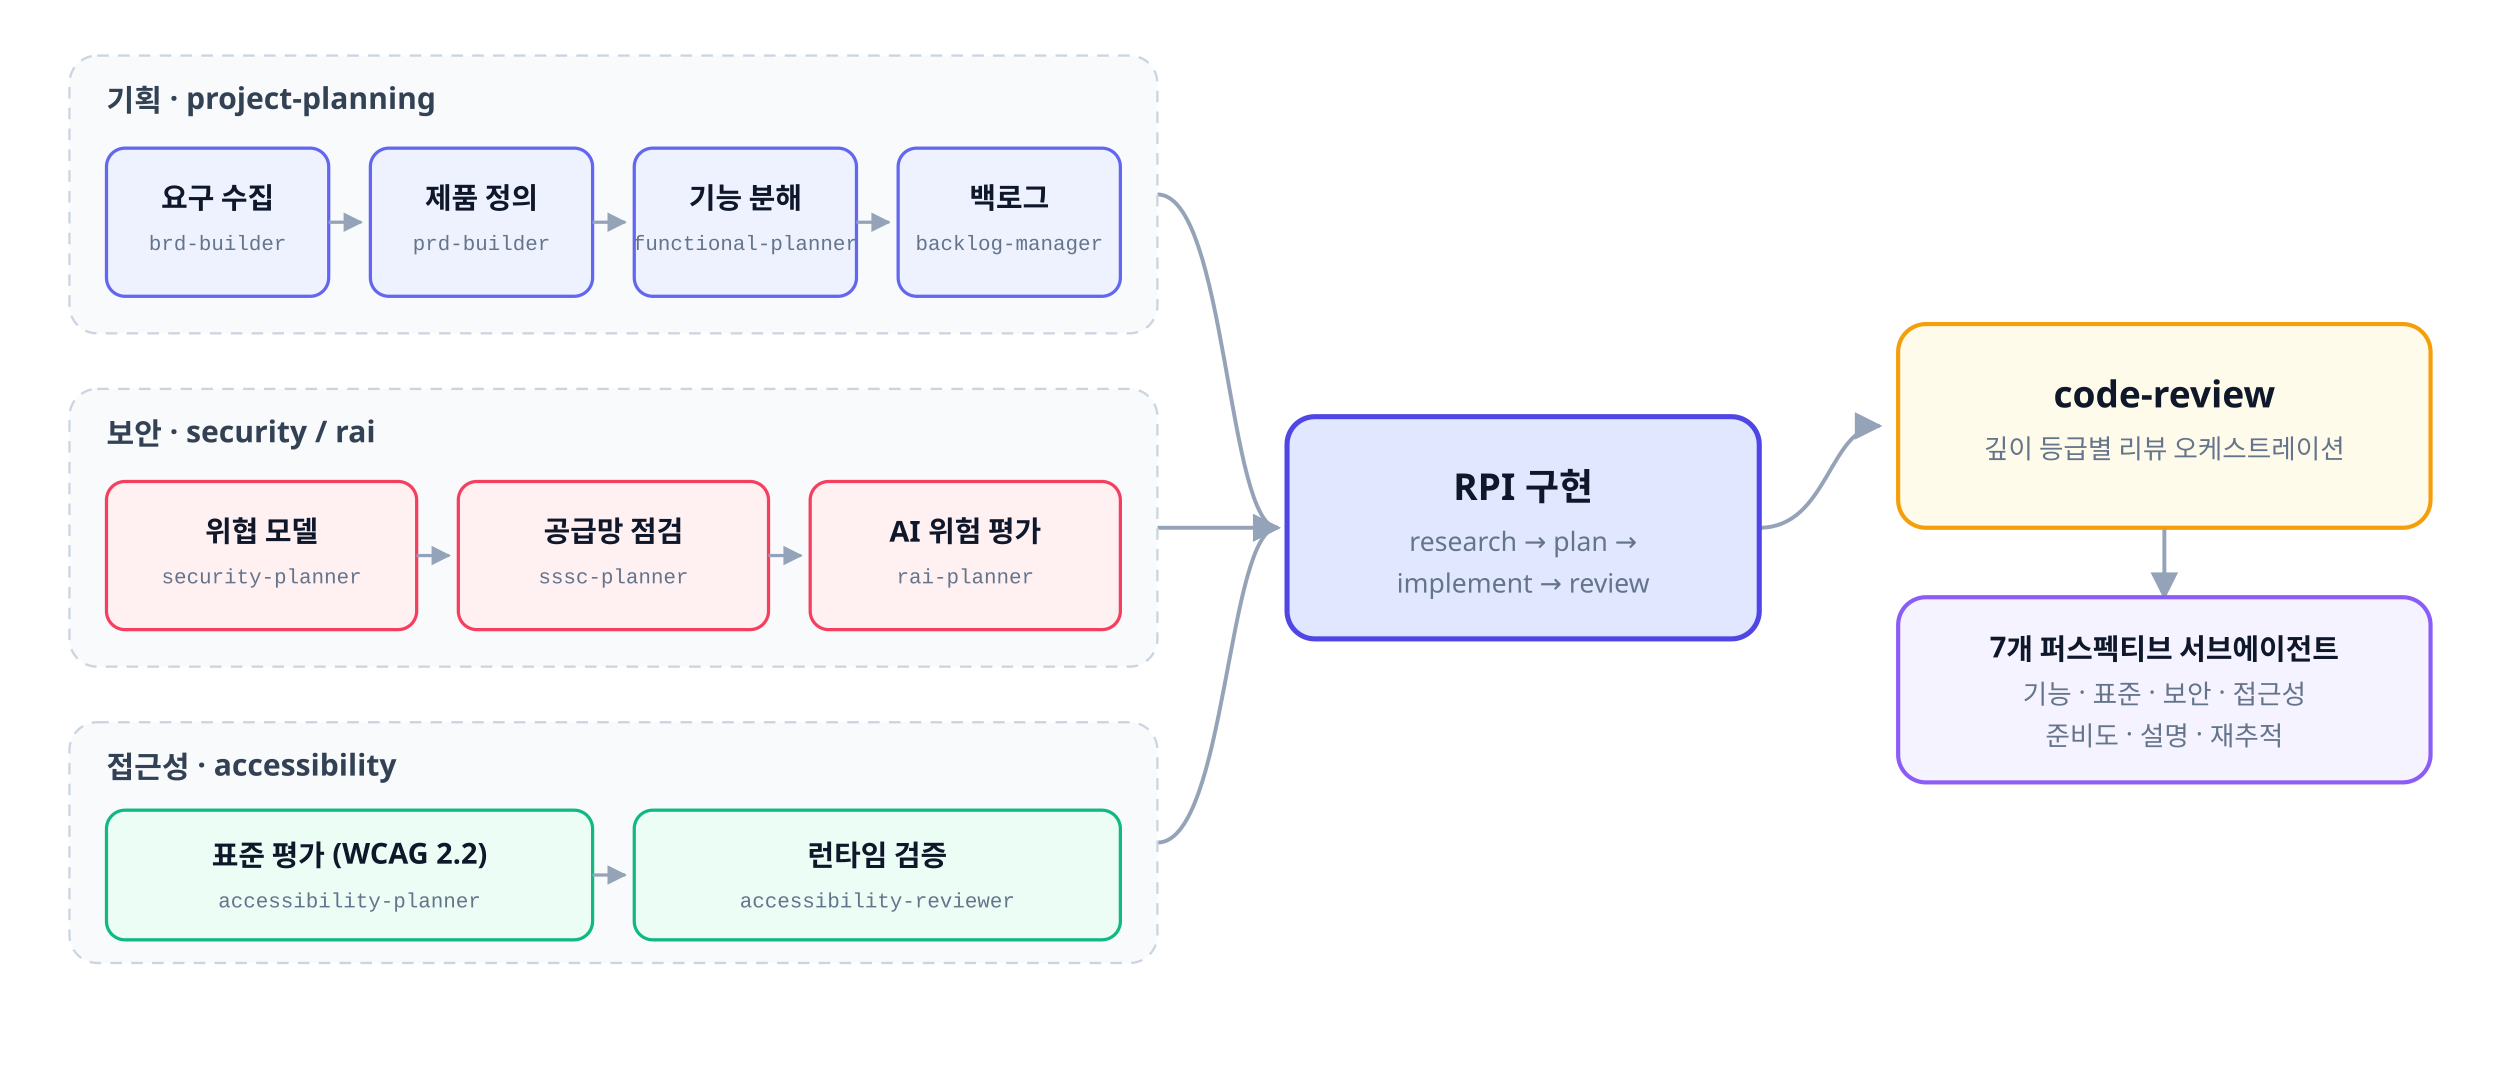
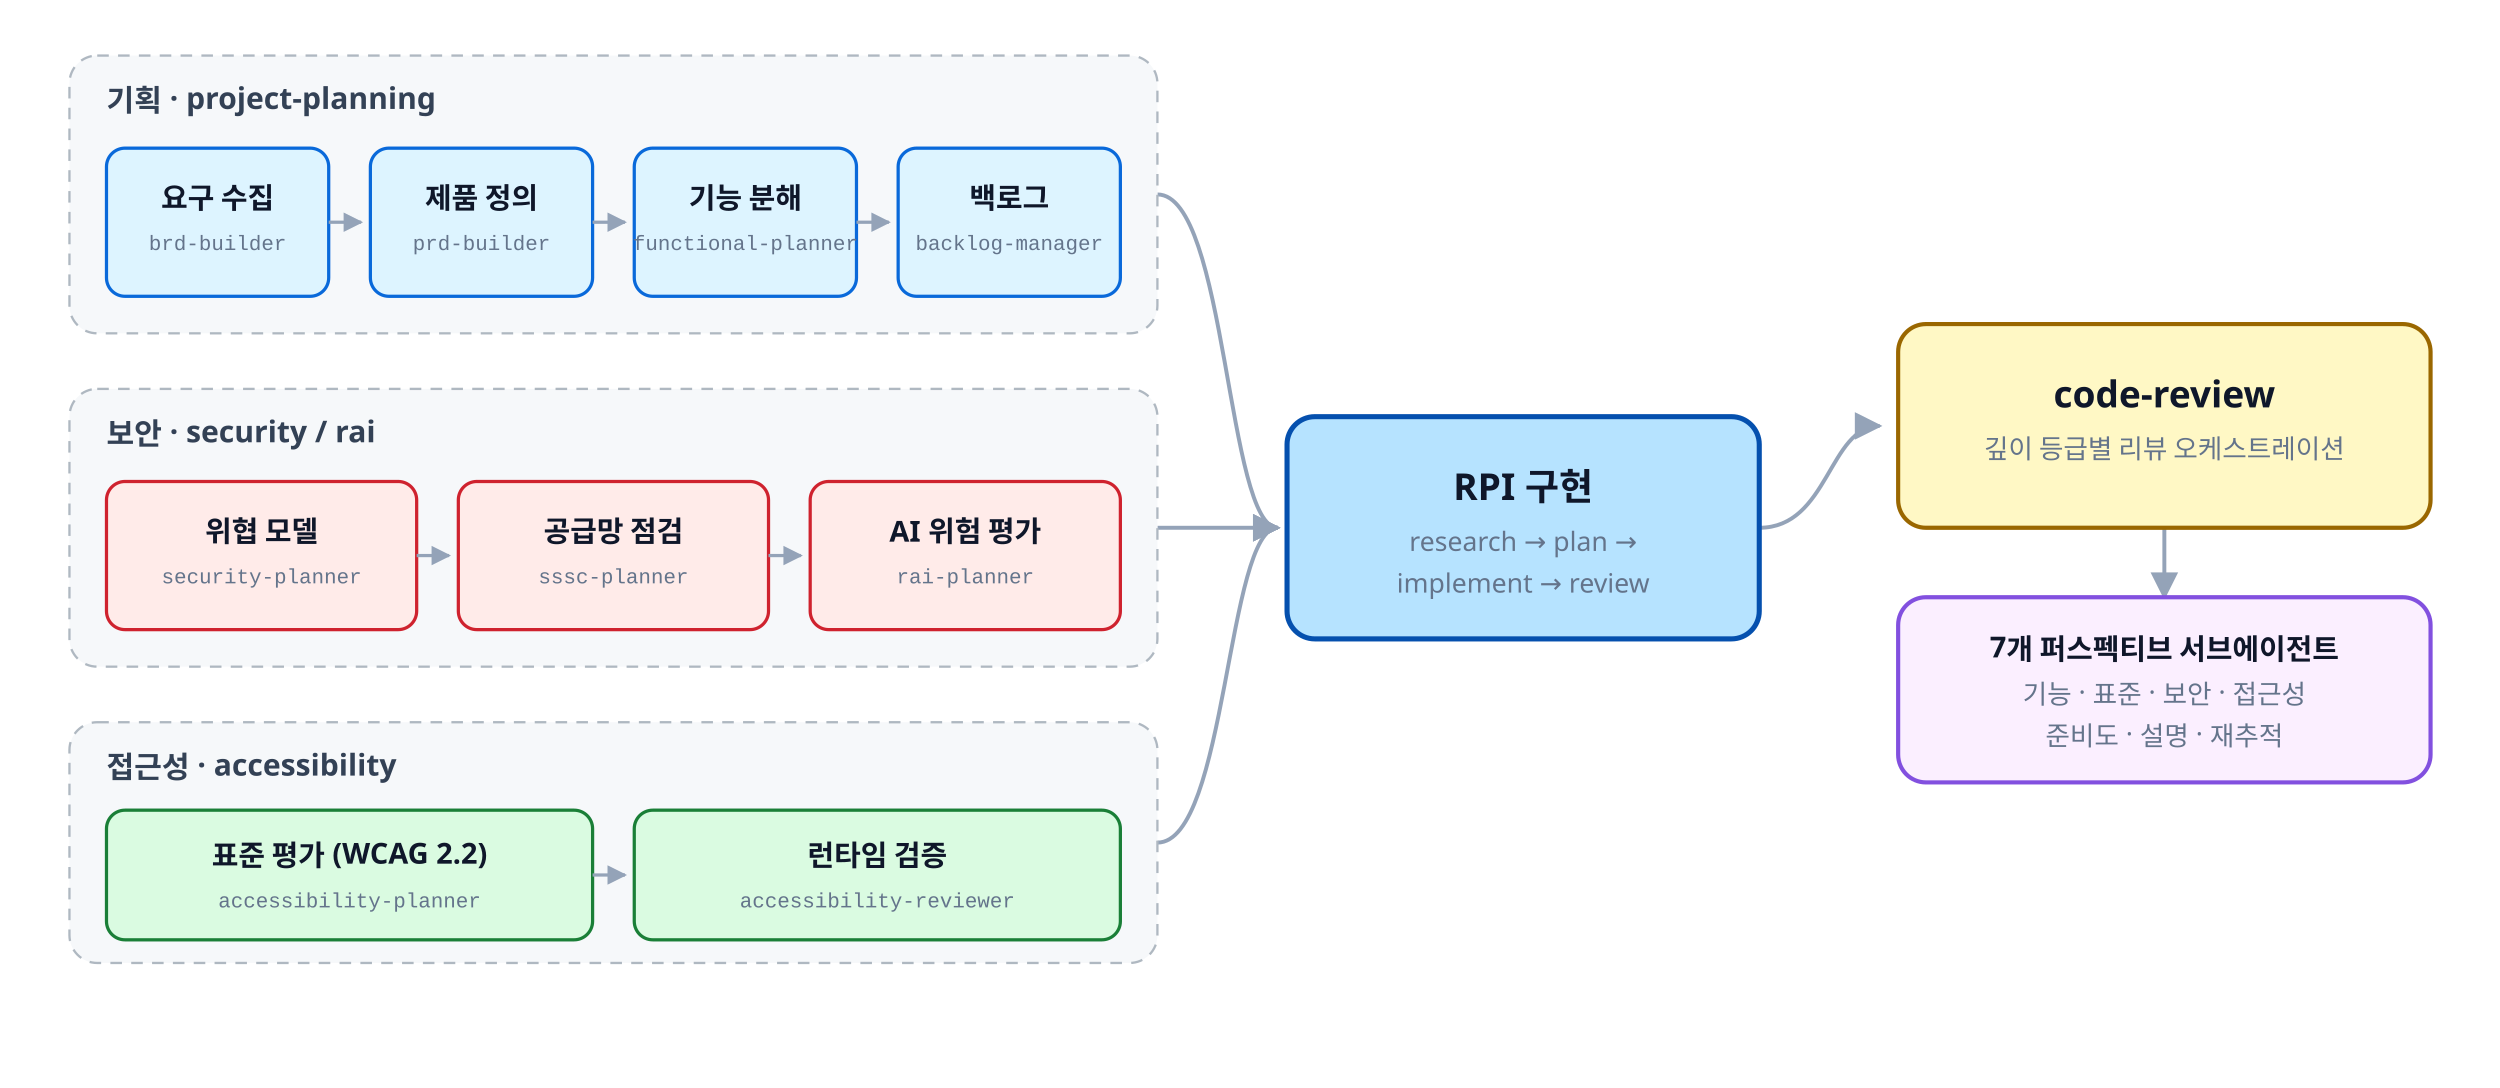
<svg xmlns="http://www.w3.org/2000/svg" viewBox="0 0 1080 470" width="1080" height="470" role="img" aria-labelledby="t d">
  <defs>
    <marker id="arrow" viewBox="0 0 10 10" refX="9" refY="5" markerWidth="7" markerHeight="7" orient="auto-start-reverse">
      <path d="M0 0 L10 5 L0 10 z" fill="#94a3b8" />
    </marker>
    <marker id="arrowS" viewBox="0 0 10 10" refX="9" refY="5" markerWidth="6" markerHeight="6" orient="auto-start-reverse">
      <path d="M0 0 L10 5 L0 10 z" fill="#94a3b8" />
    </marker>
    <style>
      text { font-family: 'Segoe UI','Malgun Gothic','Apple SD Gothic Neo','Noto Sans KR',sans-serif; }
      .pt { font-size: 13px; font-weight: 700; fill: #334155; }
      .c { font-size: 12.5px; font-weight: 600; fill: #0f172a; }
      .m { font-size: 9px; fill: #64748b; font-family: 'Cascadia Mono','Consolas','Courier New',monospace; }
      .h { font-size: 16px; font-weight: 700; fill: #0f172a; }
      .s { font-size: 11.5px; fill: #64748b; }
      .ln { fill: none; stroke: #94a3b8; stroke-width: 1.7; marker-end: url(#arrow); }
      .lns { fill: none; stroke: #94a3b8; stroke-width: 1.4; marker-end: url(#arrowS); }
+       /* GitHub Primer palette remap; CSS overrides presentation attributes. */
+       [fill="#eef2ff"], [fill="#f0f9ff"] { fill: #ddf4ff; }
+       [fill="#e0e7ff"] { fill: #b6e3ff; }
+       [fill="#ecfdf5"] { fill: #dafbe1; }
+       [fill="#fffbeb"], [fill="#fef9c3"] { fill: #fff8c5; }
+       [fill="#fff1f2"] { fill: #ffebe9; }
+       [fill="#f5f3ff"], [fill="#fdf2f8"] { fill: #fbefff; }
+       [fill="#f8fafc"] { fill: #f6f8fa; }
+       [fill="#4338ca"], [fill="#4f46e5"] { fill: #0969da; }
+       [fill="#1e293b"] { fill: #1f2328; }
+       [stroke="#6366f1"], [stroke="#0ea5e9"] { stroke: #0969da; }
+       [stroke="#4f46e5"] { stroke: #0550ae; }
+       [stroke="#10b981"] { stroke: #1a7f37; }
+       [stroke="#f59e0b"], [stroke="#eab308"] { stroke: #9a6700; }
+       [stroke="#f43f5e"] { stroke: #cf222e; }
+       [stroke="#8b5cf6"], [stroke="#ec4899"] { stroke: #8250df; }
+       [stroke="#94a3b8"], [stroke="#cbd5e1"] { stroke: #afb8c1; }
+       [stroke="#c7d2fe"], [stroke="#bae6fd"] { stroke: #b6e3ff; }
+       [stroke="#a7f3d0"] { stroke: #aceebb; }
+       [stroke="#fde68a"] { stroke: #f8e3a1; }
+       [stroke="#ddd6fe"] { stroke: #e0c5ff; }
    </style>
  </defs>
  <rect width="1080" height="470" fill="#ffffff" />
  <path class="ln" d="M500 84 C530 84 530 228 552 228" />
  <path class="ln" d="M500 228 L552 228" />
  <path class="ln" d="M500 364 C530 364 530 228 552 228" />
  <path class="ln" d="M760 228 C790 228 790 184 812 184" />
  <path class="ln" d="M935 228 L935 258" />
  <rect x="30" y="24" width="470" height="120" rx="12" fill="#f8fafc" stroke="#cbd5e1" stroke-dasharray="5 4" />
  <text class="pt" x="46" y="48">기획 · project-planning</text>
  <rect x="46" y="64" width="96" height="64" rx="8" fill="#eef2ff" stroke="#6366f1" stroke-width="1.4" />
  <text class="c" x="94" y="90" text-anchor="middle">요구 수집</text>
  <text class="m" x="94" y="108" text-anchor="middle">brd-builder</text>
  <path class="lns" d="M142 96 L156 96" />
  <rect x="160" y="64" width="96" height="64" rx="8" fill="#eef2ff" stroke="#6366f1" stroke-width="1.4" />
  <text class="c" x="208" y="90" text-anchor="middle">제품 정의</text>
  <text class="m" x="208" y="108" text-anchor="middle">prd-builder</text>
  <path class="lns" d="M256 96 L270 96" />
  <rect x="274" y="64" width="96" height="64" rx="8" fill="#eef2ff" stroke="#6366f1" stroke-width="1.4" />
  <text class="c" x="322" y="90" text-anchor="middle">기능 분해</text>
  <text class="m" x="322" y="108" text-anchor="middle">functional-planner</text>
  <path class="lns" d="M370 96 L384 96" />
  <rect x="388" y="64" width="96" height="64" rx="8" fill="#eef2ff" stroke="#6366f1" stroke-width="1.4" />
  <text class="c" x="436" y="90" text-anchor="middle">백로그</text>
  <text class="m" x="436" y="108" text-anchor="middle">backlog-manager</text>
  <rect x="30" y="168" width="470" height="120" rx="12" fill="#f8fafc" stroke="#cbd5e1" stroke-dasharray="5 4" />
  <text class="pt" x="46" y="192">보안 · security / rai</text>
  <rect x="46" y="208" width="134" height="64" rx="8" fill="#fff1f2" stroke="#f43f5e" stroke-width="1.4" />
  <text class="c" x="113" y="234" text-anchor="middle">위협 모델</text>
  <text class="m" x="113" y="252" text-anchor="middle">security-planner</text>
  <path class="lns" d="M180 240 L194 240" />
  <rect x="198" y="208" width="134" height="64" rx="8" fill="#fff1f2" stroke="#f43f5e" stroke-width="1.4" />
  <text class="c" x="265" y="234" text-anchor="middle">공급망 점검</text>
  <text class="m" x="265" y="252" text-anchor="middle">sssc-planner</text>
  <path class="lns" d="M332 240 L346 240" />
  <rect x="350" y="208" width="134" height="64" rx="8" fill="#fff1f2" stroke="#f43f5e" stroke-width="1.4" />
  <text class="c" x="417" y="234" text-anchor="middle">AI 위험 평가</text>
  <text class="m" x="417" y="252" text-anchor="middle">rai-planner</text>
  <rect x="30" y="312" width="470" height="104" rx="12" fill="#f8fafc" stroke="#cbd5e1" stroke-dasharray="5 4" />
  <text class="pt" x="46" y="336">접근성 · accessibility</text>
  <rect x="46" y="350" width="210" height="56" rx="8" fill="#ecfdf5" stroke="#10b981" stroke-width="1.4" />
  <text class="c" x="151" y="374" text-anchor="middle">표준 평가 (WCAG 2.2)</text>
  <text class="m" x="151" y="392" text-anchor="middle">accessibility-planner</text>
  <path class="lns" d="M256 378 L270 378" />
  <rect x="274" y="350" width="210" height="56" rx="8" fill="#ecfdf5" stroke="#10b981" stroke-width="1.4" />
  <text class="c" x="379" y="374" text-anchor="middle">런타임 검증</text>
  <text class="m" x="379" y="392" text-anchor="middle">accessibility-reviewer</text>
  <rect x="556" y="180" width="204" height="96" rx="12" fill="#e0e7ff" stroke="#4f46e5" stroke-width="2.2" />
  <text class="h" x="658" y="216" text-anchor="middle">RPI 구현</text>
  <text class="s" x="658" y="238" text-anchor="middle">research → plan →</text>
  <text class="s" x="658" y="256" text-anchor="middle">implement → review</text>
  <rect x="820" y="140" width="230" height="88" rx="12" fill="#fffbeb" stroke="#f59e0b" stroke-width="1.8" />
  <text class="h" x="935" y="176" text-anchor="middle">code-review</text>
  <text class="s" x="935" y="198" text-anchor="middle">깊이 등급별 리뷰 오케스트레이션</text>
  <rect x="820" y="258" width="230" height="80" rx="12" fill="#f5f3ff" stroke="#8b5cf6" stroke-width="1.8" />
  <text class="c" x="935" y="284" text-anchor="middle">7개 퍼스펙티브 서브에이전트</text>
  <text class="s" x="935" y="304" text-anchor="middle">기능 · 표준 · 보안 · 접근성</text>
  <text class="s" x="935" y="322" text-anchor="middle">준비도 · 설명 · 재추적</text>
</svg>
